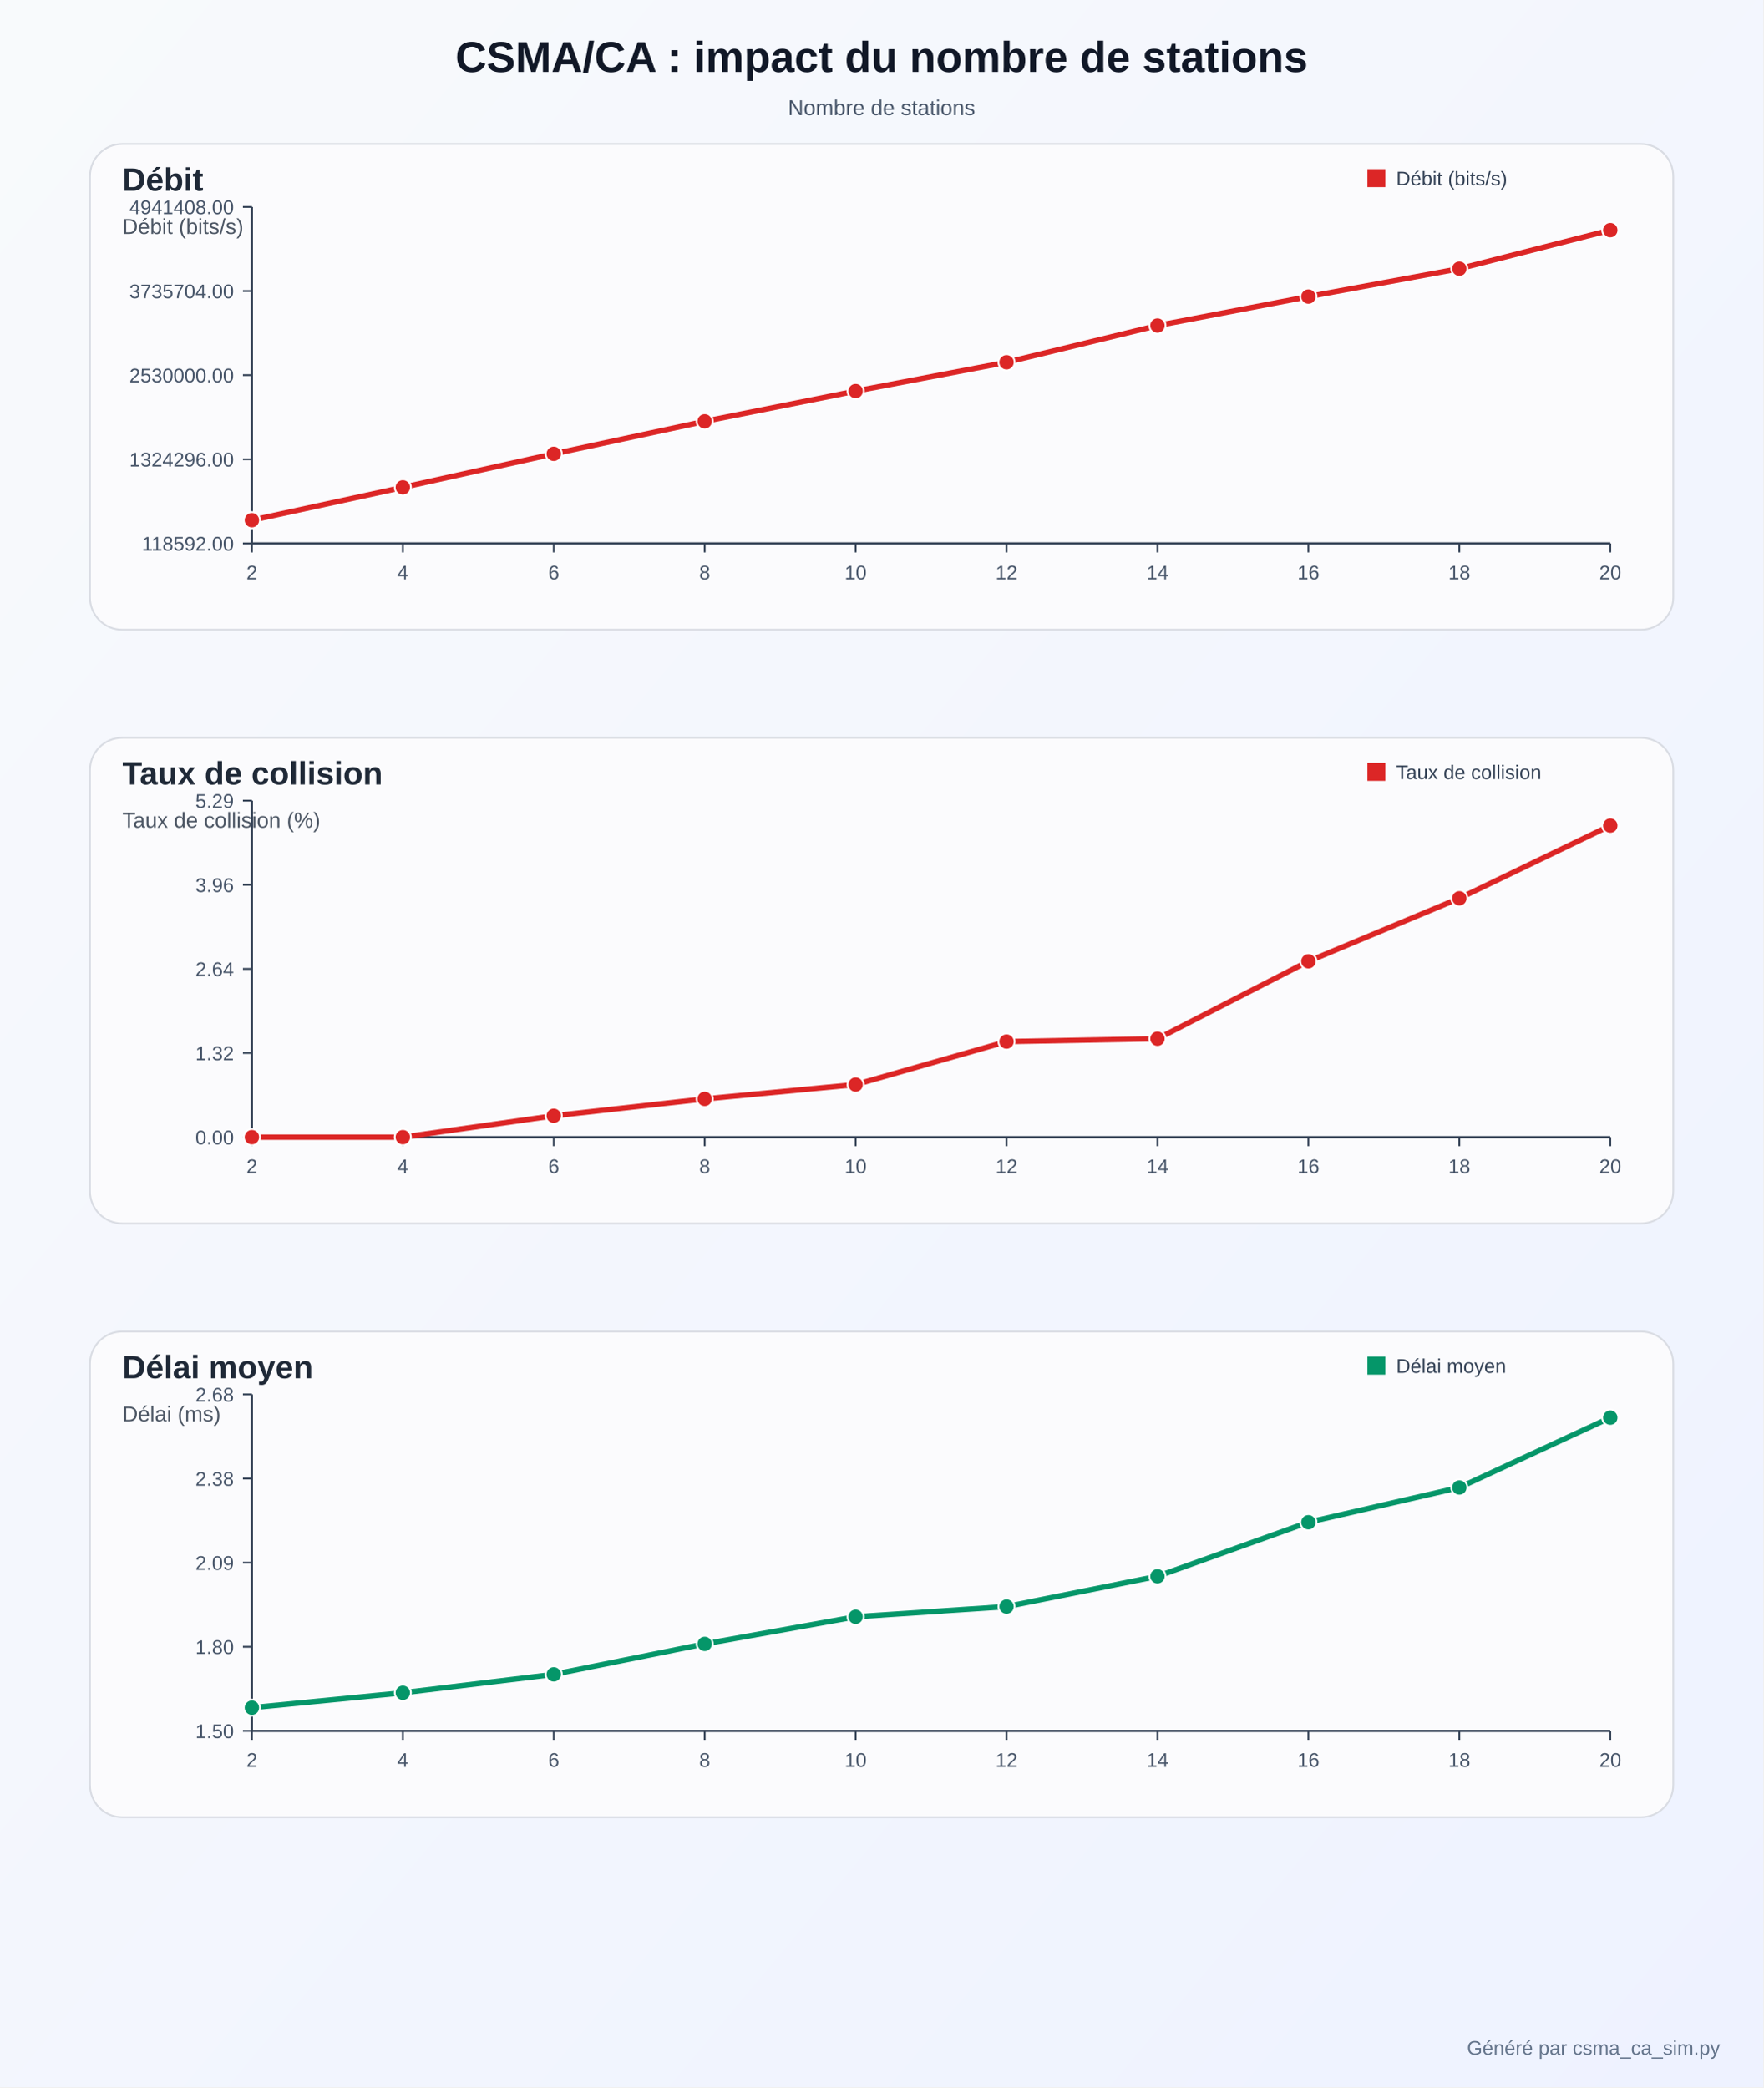
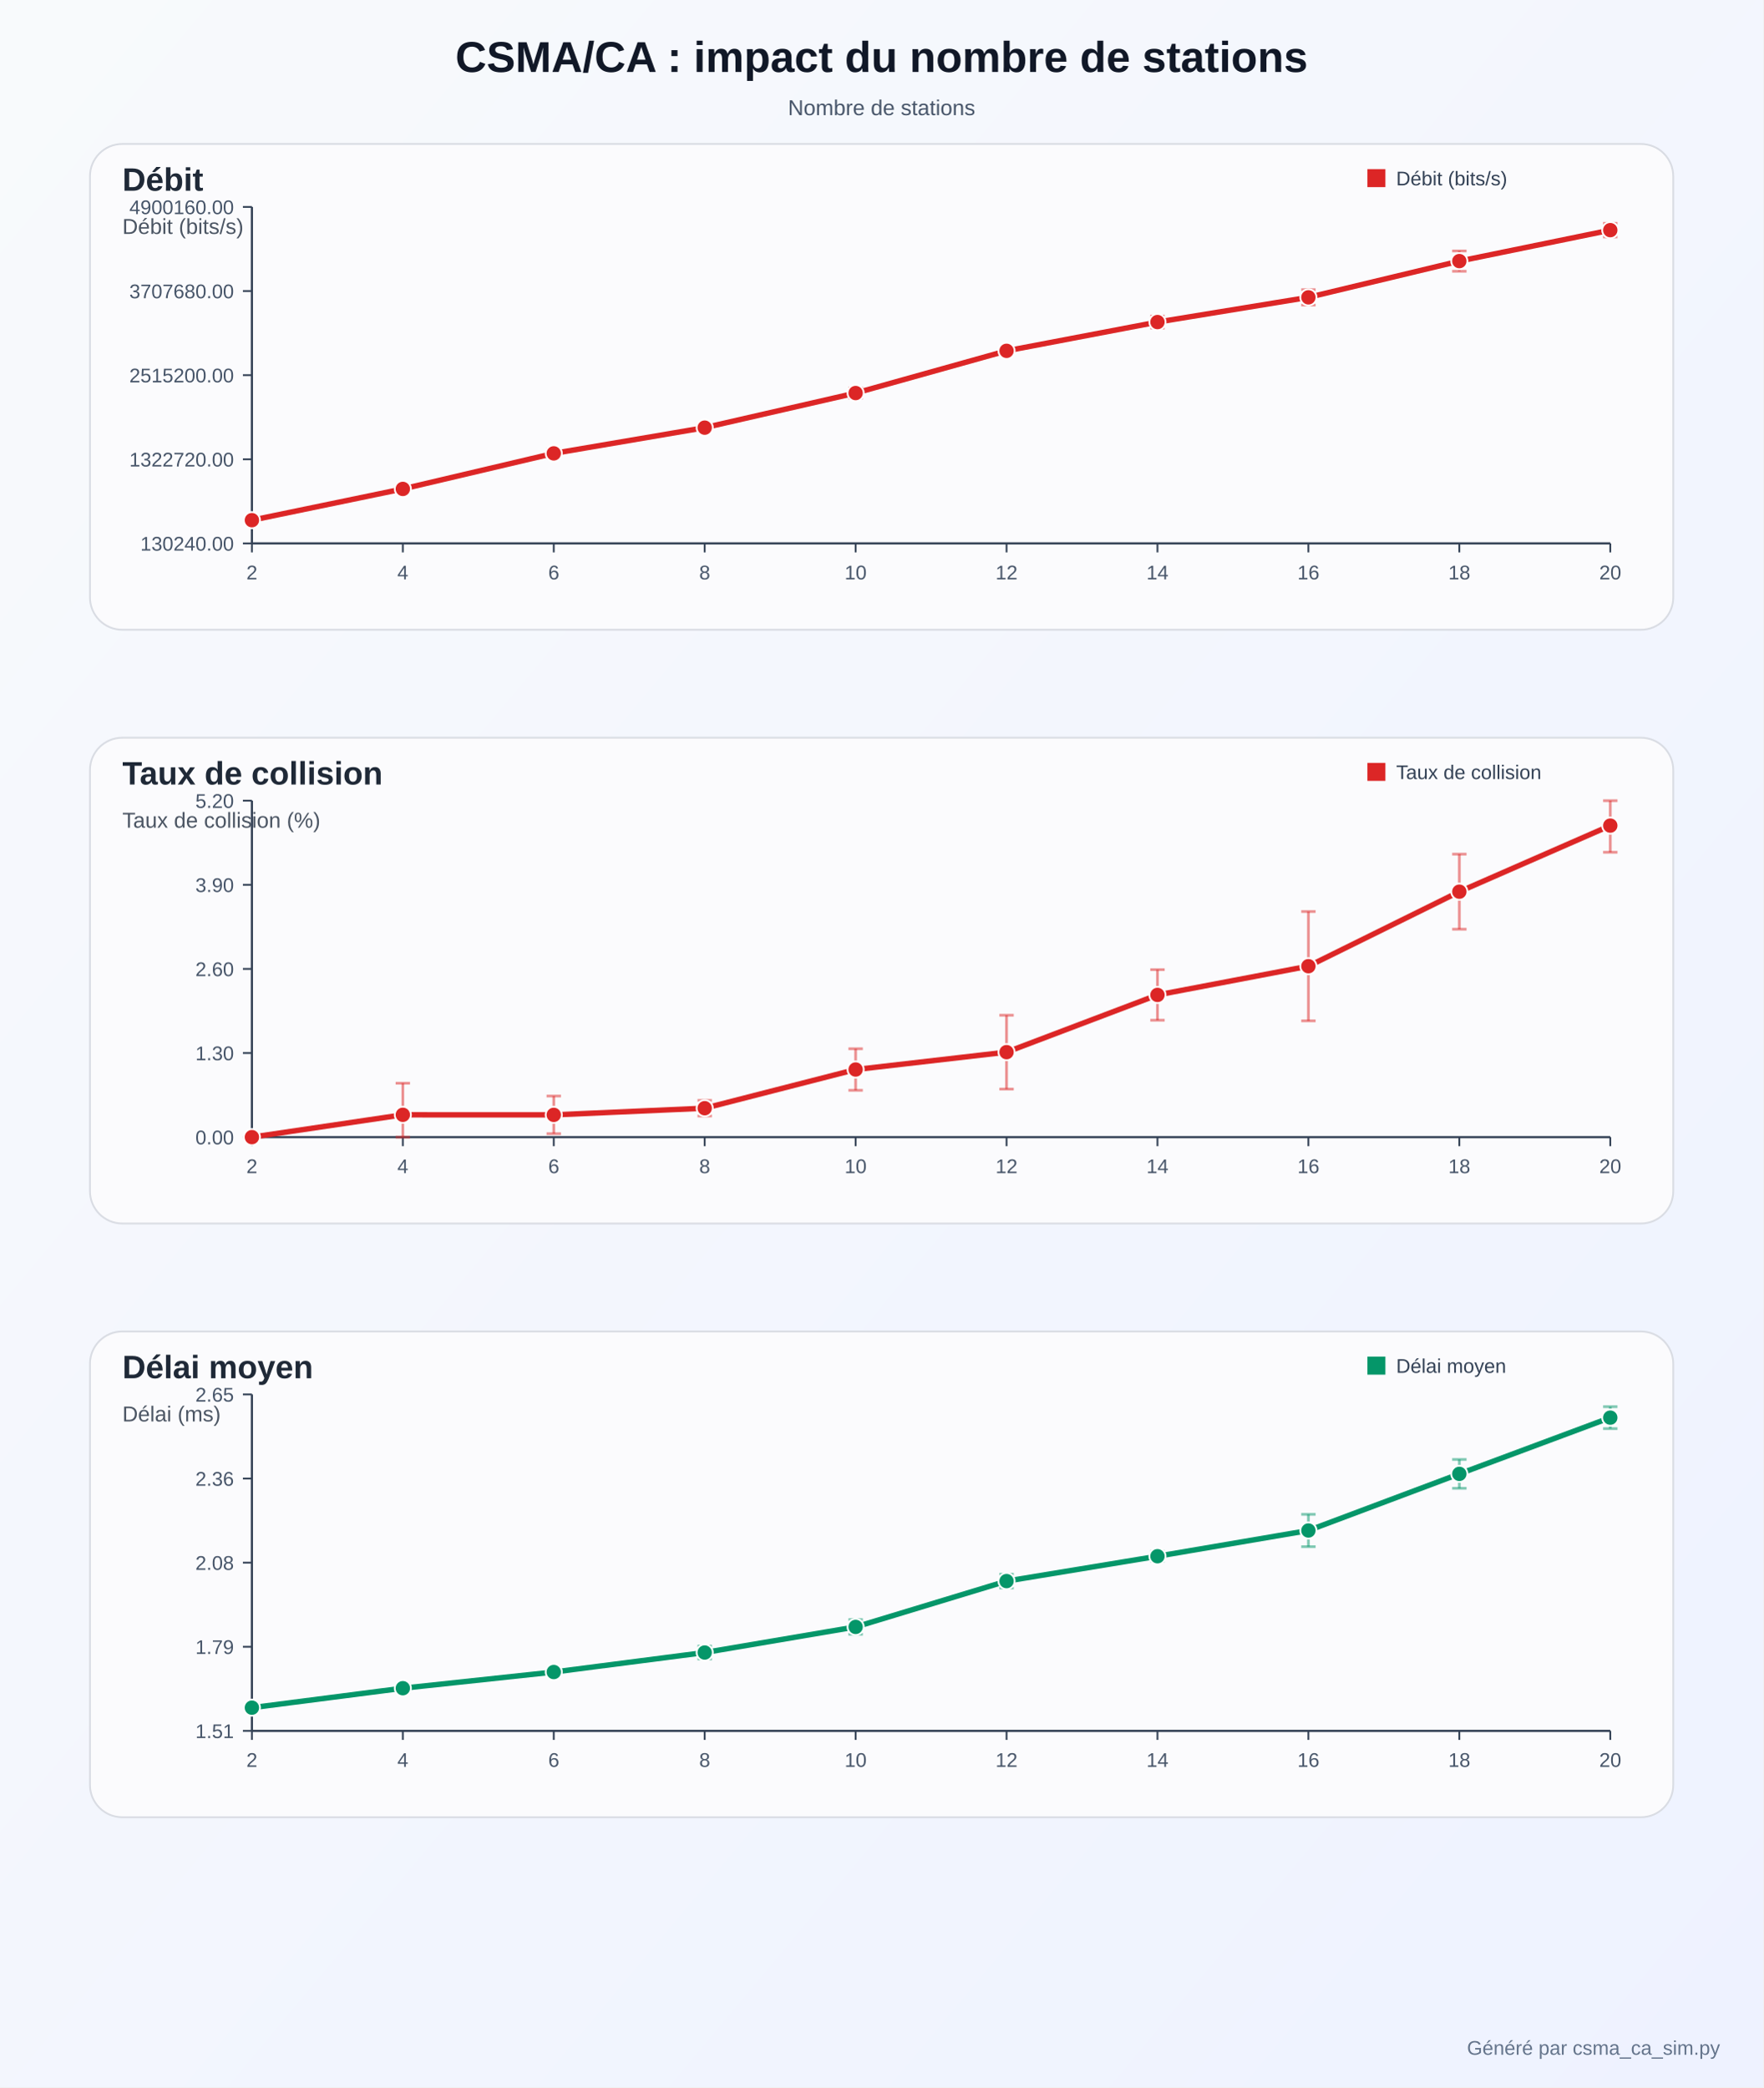
<svg xmlns="http://www.w3.org/2000/svg" width="980" height="1160" viewBox="0 0 980 1160">
  <defs>
    <linearGradient id="bg" x1="0" y1="0" x2="1" y2="1">
      <stop offset="0%" stop-color="#f8fafc" />
      <stop offset="100%" stop-color="#eef2ff" />
    </linearGradient>
  </defs>
  <rect width="100%" height="100%" fill="url(#bg)" />
  <text x="490.0" y="40" text-anchor="middle" font-family="Arial, Helvetica, sans-serif" font-size="24" font-weight="700" fill="#111827">CSMA/CA : impact du nombre de stations</text>
  <text x="490.0" y="64" text-anchor="middle" font-family="Arial, Helvetica, sans-serif" font-size="12" fill="#475569">Nombre de stations</text>
  <rect x="50" y="80" width="880" height="270" rx="18" fill="#fbfbfd" stroke="#d9dce3" />
  <text x="68" y="106" font-family="Arial, Helvetica, sans-serif" font-size="18" font-weight="700" fill="#1f2937">Débit</text>
  <text x="68" y="130" font-family="Arial, Helvetica, sans-serif" font-size="12" fill="#4b5563">Débit (bits/s)</text>
  <line x1="140" y1="302" x2="895" y2="302" stroke="#334155" stroke-width="1.2" />
  <line x1="140" y1="115" x2="140" y2="302" stroke="#334155" stroke-width="1.2" />
  <line x1="135" y1="302.0" x2="140" y2="302.0" stroke="#334155" stroke-width="1" />
-   <text x="130" y="306.0" text-anchor="end" font-family="Arial, Helvetica, sans-serif" font-size="11" fill="#475569">118592.00</text>
+   <text x="130" y="306.0" text-anchor="end" font-family="Arial, Helvetica, sans-serif" font-size="11" fill="#475569">130240.00</text>
  <line x1="135" y1="255.25" x2="140" y2="255.25" stroke="#334155" stroke-width="1" />
-   <text x="130" y="259.25" text-anchor="end" font-family="Arial, Helvetica, sans-serif" font-size="11" fill="#475569">1324296.00</text>
+   <text x="130" y="259.25" text-anchor="end" font-family="Arial, Helvetica, sans-serif" font-size="11" fill="#475569">1322720.00</text>
  <line x1="135" y1="208.5" x2="140" y2="208.5" stroke="#334155" stroke-width="1" />
-   <text x="130" y="212.5" text-anchor="end" font-family="Arial, Helvetica, sans-serif" font-size="11" fill="#475569">2530000.00</text>
+   <text x="130" y="212.5" text-anchor="end" font-family="Arial, Helvetica, sans-serif" font-size="11" fill="#475569">2515200.00</text>
  <line x1="135" y1="161.75" x2="140" y2="161.75" stroke="#334155" stroke-width="1" />
-   <text x="130" y="165.75" text-anchor="end" font-family="Arial, Helvetica, sans-serif" font-size="11" fill="#475569">3735704.00</text>
+   <text x="130" y="165.75" text-anchor="end" font-family="Arial, Helvetica, sans-serif" font-size="11" fill="#475569">3707680.00</text>
  <line x1="135" y1="115.0" x2="140" y2="115.0" stroke="#334155" stroke-width="1" />
-   <text x="130" y="119.0" text-anchor="end" font-family="Arial, Helvetica, sans-serif" font-size="11" fill="#475569">4941408.00</text>
+   <text x="130" y="119.0" text-anchor="end" font-family="Arial, Helvetica, sans-serif" font-size="11" fill="#475569">4900160.00</text>
  <line x1="140.0" y1="302" x2="140.0" y2="307" stroke="#334155" stroke-width="1" />
  <text x="140.0" y="322" text-anchor="middle" font-family="Arial, Helvetica, sans-serif" font-size="11" fill="#475569">2</text>
  <line x1="223.889" y1="302" x2="223.889" y2="307" stroke="#334155" stroke-width="1" />
  <text x="223.889" y="322" text-anchor="middle" font-family="Arial, Helvetica, sans-serif" font-size="11" fill="#475569">4</text>
  <line x1="307.778" y1="302" x2="307.778" y2="307" stroke="#334155" stroke-width="1" />
  <text x="307.778" y="322" text-anchor="middle" font-family="Arial, Helvetica, sans-serif" font-size="11" fill="#475569">6</text>
  <line x1="391.667" y1="302" x2="391.667" y2="307" stroke="#334155" stroke-width="1" />
  <text x="391.667" y="322" text-anchor="middle" font-family="Arial, Helvetica, sans-serif" font-size="11" fill="#475569">8</text>
  <line x1="475.556" y1="302" x2="475.556" y2="307" stroke="#334155" stroke-width="1" />
  <text x="475.556" y="322" text-anchor="middle" font-family="Arial, Helvetica, sans-serif" font-size="11" fill="#475569">10</text>
  <line x1="559.444" y1="302" x2="559.444" y2="307" stroke="#334155" stroke-width="1" />
  <text x="559.444" y="322" text-anchor="middle" font-family="Arial, Helvetica, sans-serif" font-size="11" fill="#475569">12</text>
  <line x1="643.333" y1="302" x2="643.333" y2="307" stroke="#334155" stroke-width="1" />
  <text x="643.333" y="322" text-anchor="middle" font-family="Arial, Helvetica, sans-serif" font-size="11" fill="#475569">14</text>
  <line x1="727.222" y1="302" x2="727.222" y2="307" stroke="#334155" stroke-width="1" />
  <text x="727.222" y="322" text-anchor="middle" font-family="Arial, Helvetica, sans-serif" font-size="11" fill="#475569">16</text>
  <line x1="811.111" y1="302" x2="811.111" y2="307" stroke="#334155" stroke-width="1" />
  <text x="811.111" y="322" text-anchor="middle" font-family="Arial, Helvetica, sans-serif" font-size="11" fill="#475569">18</text>
  <line x1="895.0" y1="302" x2="895.0" y2="307" stroke="#334155" stroke-width="1" />
  <text x="895.0" y="322" text-anchor="middle" font-family="Arial, Helvetica, sans-serif" font-size="11" fill="#475569">20</text>
-   <polyline fill="none" stroke="#dc2626" stroke-width="3" points="140.00,289.10 223.89,270.86 307.78,252.22 391.67,234.17 475.56,217.36 559.44,201.35 643.33,180.94 727.22,164.84 811.11,149.33 895.00,127.90" />
+   <polyline fill="none" stroke="#dc2626" stroke-width="3" points="140.00,289.10 223.89,271.73 307.78,251.97 391.67,237.67 475.56,218.44 559.44,194.98 643.33,178.99 727.22,165.25 811.11,145.11 895.00,127.90" />
+   <line x1="140.00" y1="288.68" x2="140.00" y2="289.53" stroke="#dc2626" stroke-width="1.5" opacity="0.5" />
+   <line x1="136.00" y1="288.68" x2="144.00" y2="288.68" stroke="#dc2626" stroke-width="1.5" opacity="0.5" />
+   <line x1="136.00" y1="289.53" x2="144.00" y2="289.53" stroke="#dc2626" stroke-width="1.5" opacity="0.5" />
+   <line x1="223.89" y1="271.32" x2="223.89" y2="272.13" stroke="#dc2626" stroke-width="1.5" opacity="0.5" />
+   <line x1="219.89" y1="271.32" x2="227.89" y2="271.32" stroke="#dc2626" stroke-width="1.5" opacity="0.5" />
+   <line x1="219.89" y1="272.13" x2="227.89" y2="272.13" stroke="#dc2626" stroke-width="1.5" opacity="0.5" />
+   <line x1="307.78" y1="249.55" x2="307.78" y2="254.38" stroke="#dc2626" stroke-width="1.5" opacity="0.5" />
+   <line x1="303.78" y1="249.55" x2="311.78" y2="249.55" stroke="#dc2626" stroke-width="1.5" opacity="0.5" />
+   <line x1="303.78" y1="254.38" x2="311.78" y2="254.38" stroke="#dc2626" stroke-width="1.5" opacity="0.5" />
+   <line x1="391.67" y1="236.43" x2="391.67" y2="238.90" stroke="#dc2626" stroke-width="1.5" opacity="0.5" />
+   <line x1="387.67" y1="236.43" x2="395.67" y2="236.43" stroke="#dc2626" stroke-width="1.5" opacity="0.5" />
+   <line x1="387.67" y1="238.90" x2="395.67" y2="238.90" stroke="#dc2626" stroke-width="1.5" opacity="0.5" />
+   <line x1="475.56" y1="215.63" x2="475.56" y2="221.26" stroke="#dc2626" stroke-width="1.5" opacity="0.5" />
+   <line x1="471.56" y1="215.63" x2="479.56" y2="215.63" stroke="#dc2626" stroke-width="1.5" opacity="0.5" />
+   <line x1="471.56" y1="221.26" x2="479.56" y2="221.26" stroke="#dc2626" stroke-width="1.5" opacity="0.5" />
+   <line x1="559.44" y1="193.11" x2="559.44" y2="196.86" stroke="#dc2626" stroke-width="1.5" opacity="0.5" />
+   <line x1="555.44" y1="193.11" x2="563.44" y2="193.11" stroke="#dc2626" stroke-width="1.5" opacity="0.5" />
+   <line x1="555.44" y1="196.86" x2="563.44" y2="196.86" stroke="#dc2626" stroke-width="1.5" opacity="0.5" />
+   <line x1="643.33" y1="175.64" x2="643.33" y2="182.33" stroke="#dc2626" stroke-width="1.5" opacity="0.5" />
+   <line x1="639.33" y1="175.64" x2="647.33" y2="175.64" stroke="#dc2626" stroke-width="1.5" opacity="0.5" />
+   <line x1="639.33" y1="182.33" x2="647.33" y2="182.33" stroke="#dc2626" stroke-width="1.5" opacity="0.5" />
+   <line x1="727.22" y1="160.98" x2="727.22" y2="169.52" stroke="#dc2626" stroke-width="1.5" opacity="0.5" />
+   <line x1="723.22" y1="160.98" x2="731.22" y2="160.98" stroke="#dc2626" stroke-width="1.5" opacity="0.5" />
+   <line x1="723.22" y1="169.52" x2="731.22" y2="169.52" stroke="#dc2626" stroke-width="1.5" opacity="0.5" />
+   <line x1="811.11" y1="139.47" x2="811.11" y2="150.76" stroke="#dc2626" stroke-width="1.5" opacity="0.5" />
+   <line x1="807.11" y1="139.47" x2="815.11" y2="139.47" stroke="#dc2626" stroke-width="1.5" opacity="0.5" />
+   <line x1="807.11" y1="150.76" x2="815.11" y2="150.76" stroke="#dc2626" stroke-width="1.5" opacity="0.5" />
+   <line x1="895.00" y1="124.10" x2="895.00" y2="131.69" stroke="#dc2626" stroke-width="1.5" opacity="0.5" />
+   <line x1="891.00" y1="124.10" x2="899.00" y2="124.10" stroke="#dc2626" stroke-width="1.5" opacity="0.5" />
+   <line x1="891.00" y1="131.69" x2="899.00" y2="131.69" stroke="#dc2626" stroke-width="1.5" opacity="0.5" />
  <circle cx="140.00" cy="289.10" r="4.5" fill="#dc2626" stroke="#ffffff" stroke-width="1" />
-   <circle cx="223.89" cy="270.86" r="4.5" fill="#dc2626" stroke="#ffffff" stroke-width="1" />
-   <circle cx="307.78" cy="252.22" r="4.5" fill="#dc2626" stroke="#ffffff" stroke-width="1" />
-   <circle cx="391.67" cy="234.17" r="4.5" fill="#dc2626" stroke="#ffffff" stroke-width="1" />
-   <circle cx="475.56" cy="217.36" r="4.5" fill="#dc2626" stroke="#ffffff" stroke-width="1" />
-   <circle cx="559.44" cy="201.35" r="4.5" fill="#dc2626" stroke="#ffffff" stroke-width="1" />
-   <circle cx="643.33" cy="180.94" r="4.5" fill="#dc2626" stroke="#ffffff" stroke-width="1" />
-   <circle cx="727.22" cy="164.84" r="4.5" fill="#dc2626" stroke="#ffffff" stroke-width="1" />
-   <circle cx="811.11" cy="149.33" r="4.5" fill="#dc2626" stroke="#ffffff" stroke-width="1" />
+   <circle cx="223.89" cy="271.73" r="4.5" fill="#dc2626" stroke="#ffffff" stroke-width="1" />
+   <circle cx="307.78" cy="251.97" r="4.5" fill="#dc2626" stroke="#ffffff" stroke-width="1" />
+   <circle cx="391.67" cy="237.67" r="4.5" fill="#dc2626" stroke="#ffffff" stroke-width="1" />
+   <circle cx="475.56" cy="218.44" r="4.5" fill="#dc2626" stroke="#ffffff" stroke-width="1" />
+   <circle cx="559.44" cy="194.98" r="4.5" fill="#dc2626" stroke="#ffffff" stroke-width="1" />
+   <circle cx="643.33" cy="178.99" r="4.5" fill="#dc2626" stroke="#ffffff" stroke-width="1" />
+   <circle cx="727.22" cy="165.25" r="4.5" fill="#dc2626" stroke="#ffffff" stroke-width="1" />
+   <circle cx="811.11" cy="145.11" r="4.5" fill="#dc2626" stroke="#ffffff" stroke-width="1" />
  <circle cx="895.00" cy="127.90" r="4.5" fill="#dc2626" stroke="#ffffff" stroke-width="1" />
  <rect x="760" y="94" width="10" height="10" fill="#dc2626" />
  <text x="776" y="103" font-family="Arial, Helvetica, sans-serif" font-size="11" fill="#334155">Débit (bits/s)</text>
  <rect x="50" y="410" width="880" height="270" rx="18" fill="#fbfbfd" stroke="#d9dce3" />
  <text x="68" y="436" font-family="Arial, Helvetica, sans-serif" font-size="18" font-weight="700" fill="#1f2937">Taux de collision</text>
  <text x="68" y="460" font-family="Arial, Helvetica, sans-serif" font-size="12" fill="#4b5563">Taux de collision (%)</text>
  <line x1="140" y1="632" x2="895" y2="632" stroke="#334155" stroke-width="1.2" />
  <line x1="140" y1="445" x2="140" y2="632" stroke="#334155" stroke-width="1.2" />
  <line x1="135" y1="632.0" x2="140" y2="632.0" stroke="#334155" stroke-width="1" />
  <text x="130" y="636.0" text-anchor="end" font-family="Arial, Helvetica, sans-serif" font-size="11" fill="#475569">0.00</text>
  <line x1="135" y1="585.25" x2="140" y2="585.25" stroke="#334155" stroke-width="1" />
-   <text x="130" y="589.25" text-anchor="end" font-family="Arial, Helvetica, sans-serif" font-size="11" fill="#475569">1.32</text>
+   <text x="130" y="589.25" text-anchor="end" font-family="Arial, Helvetica, sans-serif" font-size="11" fill="#475569">1.30</text>
  <line x1="135" y1="538.5" x2="140" y2="538.5" stroke="#334155" stroke-width="1" />
-   <text x="130" y="542.5" text-anchor="end" font-family="Arial, Helvetica, sans-serif" font-size="11" fill="#475569">2.64</text>
+   <text x="130" y="542.5" text-anchor="end" font-family="Arial, Helvetica, sans-serif" font-size="11" fill="#475569">2.60</text>
  <line x1="135" y1="491.75" x2="140" y2="491.75" stroke="#334155" stroke-width="1" />
-   <text x="130" y="495.75" text-anchor="end" font-family="Arial, Helvetica, sans-serif" font-size="11" fill="#475569">3.96</text>
+   <text x="130" y="495.75" text-anchor="end" font-family="Arial, Helvetica, sans-serif" font-size="11" fill="#475569">3.90</text>
  <line x1="135" y1="445.0" x2="140" y2="445.0" stroke="#334155" stroke-width="1" />
-   <text x="130" y="449.0" text-anchor="end" font-family="Arial, Helvetica, sans-serif" font-size="11" fill="#475569">5.29</text>
+   <text x="130" y="449.0" text-anchor="end" font-family="Arial, Helvetica, sans-serif" font-size="11" fill="#475569">5.20</text>
  <line x1="140.0" y1="632" x2="140.0" y2="637" stroke="#334155" stroke-width="1" />
  <text x="140.0" y="652" text-anchor="middle" font-family="Arial, Helvetica, sans-serif" font-size="11" fill="#475569">2</text>
  <line x1="223.889" y1="632" x2="223.889" y2="637" stroke="#334155" stroke-width="1" />
  <text x="223.889" y="652" text-anchor="middle" font-family="Arial, Helvetica, sans-serif" font-size="11" fill="#475569">4</text>
  <line x1="307.778" y1="632" x2="307.778" y2="637" stroke="#334155" stroke-width="1" />
  <text x="307.778" y="652" text-anchor="middle" font-family="Arial, Helvetica, sans-serif" font-size="11" fill="#475569">6</text>
  <line x1="391.667" y1="632" x2="391.667" y2="637" stroke="#334155" stroke-width="1" />
  <text x="391.667" y="652" text-anchor="middle" font-family="Arial, Helvetica, sans-serif" font-size="11" fill="#475569">8</text>
  <line x1="475.556" y1="632" x2="475.556" y2="637" stroke="#334155" stroke-width="1" />
  <text x="475.556" y="652" text-anchor="middle" font-family="Arial, Helvetica, sans-serif" font-size="11" fill="#475569">10</text>
  <line x1="559.444" y1="632" x2="559.444" y2="637" stroke="#334155" stroke-width="1" />
  <text x="559.444" y="652" text-anchor="middle" font-family="Arial, Helvetica, sans-serif" font-size="11" fill="#475569">12</text>
  <line x1="643.333" y1="632" x2="643.333" y2="637" stroke="#334155" stroke-width="1" />
  <text x="643.333" y="652" text-anchor="middle" font-family="Arial, Helvetica, sans-serif" font-size="11" fill="#475569">14</text>
  <line x1="727.222" y1="632" x2="727.222" y2="637" stroke="#334155" stroke-width="1" />
  <text x="727.222" y="652" text-anchor="middle" font-family="Arial, Helvetica, sans-serif" font-size="11" fill="#475569">16</text>
  <line x1="811.111" y1="632" x2="811.111" y2="637" stroke="#334155" stroke-width="1" />
  <text x="811.111" y="652" text-anchor="middle" font-family="Arial, Helvetica, sans-serif" font-size="11" fill="#475569">18</text>
  <line x1="895.0" y1="632" x2="895.0" y2="637" stroke="#334155" stroke-width="1" />
  <text x="895.0" y="652" text-anchor="middle" font-family="Arial, Helvetica, sans-serif" font-size="11" fill="#475569">20</text>
-   <polyline fill="none" stroke="#dc2626" stroke-width="3" points="140.00,632.00 223.89,632.00 307.78,620.13 391.67,610.75 475.56,602.79 559.44,578.89 643.33,577.30 727.22,534.26 811.11,499.26 895.00,458.85" />
+   <polyline fill="none" stroke="#dc2626" stroke-width="3" points="140.00,632.00 223.89,619.59 307.78,619.62 391.67,615.92 475.56,594.42 559.44,584.76 643.33,552.96 727.22,536.99 811.11,495.57 895.00,458.85" />
+   <line x1="223.89" y1="602.03" x2="223.89" y2="632.00" stroke="#dc2626" stroke-width="1.5" opacity="0.5" />
+   <line x1="219.89" y1="602.03" x2="227.89" y2="602.03" stroke="#dc2626" stroke-width="1.5" opacity="0.5" />
+   <line x1="219.89" y1="632.00" x2="227.89" y2="632.00" stroke="#dc2626" stroke-width="1.5" opacity="0.5" />
+   <line x1="307.78" y1="609.16" x2="307.78" y2="630.08" stroke="#dc2626" stroke-width="1.5" opacity="0.5" />
+   <line x1="303.78" y1="609.16" x2="311.78" y2="609.16" stroke="#dc2626" stroke-width="1.5" opacity="0.5" />
+   <line x1="303.78" y1="630.08" x2="311.78" y2="630.08" stroke="#dc2626" stroke-width="1.5" opacity="0.5" />
+   <line x1="391.67" y1="611.57" x2="391.67" y2="620.26" stroke="#dc2626" stroke-width="1.5" opacity="0.5" />
+   <line x1="387.67" y1="611.57" x2="395.67" y2="611.57" stroke="#dc2626" stroke-width="1.5" opacity="0.5" />
+   <line x1="387.67" y1="620.26" x2="395.67" y2="620.26" stroke="#dc2626" stroke-width="1.5" opacity="0.5" />
+   <line x1="475.56" y1="582.87" x2="475.56" y2="605.97" stroke="#dc2626" stroke-width="1.5" opacity="0.5" />
+   <line x1="471.56" y1="582.87" x2="479.56" y2="582.87" stroke="#dc2626" stroke-width="1.5" opacity="0.5" />
+   <line x1="471.56" y1="605.97" x2="479.56" y2="605.97" stroke="#dc2626" stroke-width="1.5" opacity="0.5" />
+   <line x1="559.44" y1="564.24" x2="559.44" y2="605.29" stroke="#dc2626" stroke-width="1.5" opacity="0.5" />
+   <line x1="555.44" y1="564.24" x2="563.44" y2="564.24" stroke="#dc2626" stroke-width="1.5" opacity="0.5" />
+   <line x1="555.44" y1="605.29" x2="563.44" y2="605.29" stroke="#dc2626" stroke-width="1.5" opacity="0.5" />
+   <line x1="643.33" y1="538.91" x2="643.33" y2="567.01" stroke="#dc2626" stroke-width="1.5" opacity="0.5" />
+   <line x1="639.33" y1="538.91" x2="647.33" y2="538.91" stroke="#dc2626" stroke-width="1.5" opacity="0.5" />
+   <line x1="639.33" y1="567.01" x2="647.33" y2="567.01" stroke="#dc2626" stroke-width="1.5" opacity="0.5" />
+   <line x1="727.22" y1="506.61" x2="727.22" y2="567.37" stroke="#dc2626" stroke-width="1.5" opacity="0.5" />
+   <line x1="723.22" y1="506.61" x2="731.22" y2="506.61" stroke="#dc2626" stroke-width="1.5" opacity="0.5" />
+   <line x1="723.22" y1="567.37" x2="731.22" y2="567.37" stroke="#dc2626" stroke-width="1.5" opacity="0.5" />
+   <line x1="811.11" y1="474.71" x2="811.11" y2="516.43" stroke="#dc2626" stroke-width="1.5" opacity="0.5" />
+   <line x1="807.11" y1="474.71" x2="815.11" y2="474.71" stroke="#dc2626" stroke-width="1.5" opacity="0.5" />
+   <line x1="807.11" y1="516.43" x2="815.11" y2="516.43" stroke="#dc2626" stroke-width="1.5" opacity="0.5" />
+   <line x1="895.00" y1="445.00" x2="895.00" y2="473.67" stroke="#dc2626" stroke-width="1.5" opacity="0.5" />
+   <line x1="891.00" y1="445.00" x2="899.00" y2="445.00" stroke="#dc2626" stroke-width="1.5" opacity="0.5" />
+   <line x1="891.00" y1="473.67" x2="899.00" y2="473.67" stroke="#dc2626" stroke-width="1.5" opacity="0.5" />
  <circle cx="140.00" cy="632.00" r="4.5" fill="#dc2626" stroke="#ffffff" stroke-width="1" />
-   <circle cx="223.89" cy="632.00" r="4.5" fill="#dc2626" stroke="#ffffff" stroke-width="1" />
-   <circle cx="307.78" cy="620.13" r="4.5" fill="#dc2626" stroke="#ffffff" stroke-width="1" />
-   <circle cx="391.67" cy="610.75" r="4.5" fill="#dc2626" stroke="#ffffff" stroke-width="1" />
-   <circle cx="475.56" cy="602.79" r="4.5" fill="#dc2626" stroke="#ffffff" stroke-width="1" />
-   <circle cx="559.44" cy="578.89" r="4.5" fill="#dc2626" stroke="#ffffff" stroke-width="1" />
-   <circle cx="643.33" cy="577.30" r="4.5" fill="#dc2626" stroke="#ffffff" stroke-width="1" />
-   <circle cx="727.22" cy="534.26" r="4.5" fill="#dc2626" stroke="#ffffff" stroke-width="1" />
-   <circle cx="811.11" cy="499.26" r="4.5" fill="#dc2626" stroke="#ffffff" stroke-width="1" />
+   <circle cx="223.89" cy="619.59" r="4.5" fill="#dc2626" stroke="#ffffff" stroke-width="1" />
+   <circle cx="307.78" cy="619.62" r="4.5" fill="#dc2626" stroke="#ffffff" stroke-width="1" />
+   <circle cx="391.67" cy="615.92" r="4.5" fill="#dc2626" stroke="#ffffff" stroke-width="1" />
+   <circle cx="475.56" cy="594.42" r="4.5" fill="#dc2626" stroke="#ffffff" stroke-width="1" />
+   <circle cx="559.44" cy="584.76" r="4.5" fill="#dc2626" stroke="#ffffff" stroke-width="1" />
+   <circle cx="643.33" cy="552.96" r="4.5" fill="#dc2626" stroke="#ffffff" stroke-width="1" />
+   <circle cx="727.22" cy="536.99" r="4.5" fill="#dc2626" stroke="#ffffff" stroke-width="1" />
+   <circle cx="811.11" cy="495.57" r="4.5" fill="#dc2626" stroke="#ffffff" stroke-width="1" />
  <circle cx="895.00" cy="458.85" r="4.5" fill="#dc2626" stroke="#ffffff" stroke-width="1" />
  <rect x="760" y="424" width="10" height="10" fill="#dc2626" />
  <text x="776" y="433" font-family="Arial, Helvetica, sans-serif" font-size="11" fill="#334155">Taux de collision</text>
  <rect x="50" y="740" width="880" height="270" rx="18" fill="#fbfbfd" stroke="#d9dce3" />
  <text x="68" y="766" font-family="Arial, Helvetica, sans-serif" font-size="18" font-weight="700" fill="#1f2937">Délai moyen</text>
  <text x="68" y="790" font-family="Arial, Helvetica, sans-serif" font-size="12" fill="#4b5563">Délai (ms)</text>
  <line x1="140" y1="962" x2="895" y2="962" stroke="#334155" stroke-width="1.2" />
  <line x1="140" y1="775" x2="140" y2="962" stroke="#334155" stroke-width="1.2" />
  <line x1="135" y1="962.0" x2="140" y2="962.0" stroke="#334155" stroke-width="1" />
-   <text x="130" y="966.0" text-anchor="end" font-family="Arial, Helvetica, sans-serif" font-size="11" fill="#475569">1.50</text>
+   <text x="130" y="966.0" text-anchor="end" font-family="Arial, Helvetica, sans-serif" font-size="11" fill="#475569">1.51</text>
  <line x1="135" y1="915.25" x2="140" y2="915.25" stroke="#334155" stroke-width="1" />
-   <text x="130" y="919.25" text-anchor="end" font-family="Arial, Helvetica, sans-serif" font-size="11" fill="#475569">1.80</text>
+   <text x="130" y="919.25" text-anchor="end" font-family="Arial, Helvetica, sans-serif" font-size="11" fill="#475569">1.79</text>
  <line x1="135" y1="868.5" x2="140" y2="868.5" stroke="#334155" stroke-width="1" />
-   <text x="130" y="872.5" text-anchor="end" font-family="Arial, Helvetica, sans-serif" font-size="11" fill="#475569">2.09</text>
+   <text x="130" y="872.5" text-anchor="end" font-family="Arial, Helvetica, sans-serif" font-size="11" fill="#475569">2.08</text>
  <line x1="135" y1="821.75" x2="140" y2="821.75" stroke="#334155" stroke-width="1" />
-   <text x="130" y="825.75" text-anchor="end" font-family="Arial, Helvetica, sans-serif" font-size="11" fill="#475569">2.38</text>
+   <text x="130" y="825.75" text-anchor="end" font-family="Arial, Helvetica, sans-serif" font-size="11" fill="#475569">2.36</text>
  <line x1="135" y1="775.0" x2="140" y2="775.0" stroke="#334155" stroke-width="1" />
-   <text x="130" y="779.0" text-anchor="end" font-family="Arial, Helvetica, sans-serif" font-size="11" fill="#475569">2.68</text>
+   <text x="130" y="779.0" text-anchor="end" font-family="Arial, Helvetica, sans-serif" font-size="11" fill="#475569">2.65</text>
  <line x1="140.0" y1="962" x2="140.0" y2="967" stroke="#334155" stroke-width="1" />
  <text x="140.0" y="982" text-anchor="middle" font-family="Arial, Helvetica, sans-serif" font-size="11" fill="#475569">2</text>
  <line x1="223.889" y1="962" x2="223.889" y2="967" stroke="#334155" stroke-width="1" />
  <text x="223.889" y="982" text-anchor="middle" font-family="Arial, Helvetica, sans-serif" font-size="11" fill="#475569">4</text>
  <line x1="307.778" y1="962" x2="307.778" y2="967" stroke="#334155" stroke-width="1" />
  <text x="307.778" y="982" text-anchor="middle" font-family="Arial, Helvetica, sans-serif" font-size="11" fill="#475569">6</text>
  <line x1="391.667" y1="962" x2="391.667" y2="967" stroke="#334155" stroke-width="1" />
  <text x="391.667" y="982" text-anchor="middle" font-family="Arial, Helvetica, sans-serif" font-size="11" fill="#475569">8</text>
  <line x1="475.556" y1="962" x2="475.556" y2="967" stroke="#334155" stroke-width="1" />
  <text x="475.556" y="982" text-anchor="middle" font-family="Arial, Helvetica, sans-serif" font-size="11" fill="#475569">10</text>
  <line x1="559.444" y1="962" x2="559.444" y2="967" stroke="#334155" stroke-width="1" />
  <text x="559.444" y="982" text-anchor="middle" font-family="Arial, Helvetica, sans-serif" font-size="11" fill="#475569">12</text>
  <line x1="643.333" y1="962" x2="643.333" y2="967" stroke="#334155" stroke-width="1" />
  <text x="643.333" y="982" text-anchor="middle" font-family="Arial, Helvetica, sans-serif" font-size="11" fill="#475569">14</text>
  <line x1="727.222" y1="962" x2="727.222" y2="967" stroke="#334155" stroke-width="1" />
  <text x="727.222" y="982" text-anchor="middle" font-family="Arial, Helvetica, sans-serif" font-size="11" fill="#475569">16</text>
  <line x1="811.111" y1="962" x2="811.111" y2="967" stroke="#334155" stroke-width="1" />
  <text x="811.111" y="982" text-anchor="middle" font-family="Arial, Helvetica, sans-serif" font-size="11" fill="#475569">18</text>
  <line x1="895.0" y1="962" x2="895.0" y2="967" stroke="#334155" stroke-width="1" />
  <text x="895.0" y="982" text-anchor="middle" font-family="Arial, Helvetica, sans-serif" font-size="11" fill="#475569">20</text>
-   <polyline fill="none" stroke="#059669" stroke-width="3" points="140.00,949.10 223.89,940.82 307.78,930.59 391.67,913.65 475.56,898.58 559.44,892.91 643.33,876.08 727.22,846.03 811.11,826.73 895.00,787.90" />
+   <polyline fill="none" stroke="#059669" stroke-width="3" points="140.00,949.10 223.89,938.28 307.78,929.29 391.67,918.45 475.56,904.22 559.44,878.75 643.33,864.93 727.22,850.63 811.11,819.15 895.00,787.90" />
+   <line x1="140.00" y1="947.09" x2="140.00" y2="951.11" stroke="#059669" stroke-width="1.5" opacity="0.5" />
+   <line x1="136.00" y1="947.09" x2="144.00" y2="947.09" stroke="#059669" stroke-width="1.5" opacity="0.5" />
+   <line x1="136.00" y1="951.11" x2="144.00" y2="951.11" stroke="#059669" stroke-width="1.5" opacity="0.5" />
+   <line x1="223.89" y1="936.08" x2="223.89" y2="940.48" stroke="#059669" stroke-width="1.5" opacity="0.5" />
+   <line x1="219.89" y1="936.08" x2="227.89" y2="936.08" stroke="#059669" stroke-width="1.5" opacity="0.5" />
+   <line x1="219.89" y1="940.48" x2="227.89" y2="940.48" stroke="#059669" stroke-width="1.5" opacity="0.5" />
+   <line x1="307.78" y1="927.26" x2="307.78" y2="931.32" stroke="#059669" stroke-width="1.5" opacity="0.5" />
+   <line x1="303.78" y1="927.26" x2="311.78" y2="927.26" stroke="#059669" stroke-width="1.5" opacity="0.5" />
+   <line x1="303.78" y1="931.32" x2="311.78" y2="931.32" stroke="#059669" stroke-width="1.5" opacity="0.5" />
+   <line x1="391.67" y1="914.85" x2="391.67" y2="922.05" stroke="#059669" stroke-width="1.5" opacity="0.5" />
+   <line x1="387.67" y1="914.85" x2="395.67" y2="914.85" stroke="#059669" stroke-width="1.5" opacity="0.5" />
+   <line x1="387.67" y1="922.05" x2="395.67" y2="922.05" stroke="#059669" stroke-width="1.5" opacity="0.5" />
+   <line x1="475.56" y1="900.13" x2="475.56" y2="908.32" stroke="#059669" stroke-width="1.5" opacity="0.5" />
+   <line x1="471.56" y1="900.13" x2="479.56" y2="900.13" stroke="#059669" stroke-width="1.5" opacity="0.5" />
+   <line x1="471.56" y1="908.32" x2="479.56" y2="908.32" stroke="#059669" stroke-width="1.5" opacity="0.5" />
+   <line x1="559.44" y1="874.90" x2="559.44" y2="882.59" stroke="#059669" stroke-width="1.5" opacity="0.5" />
+   <line x1="555.44" y1="874.90" x2="563.44" y2="874.90" stroke="#059669" stroke-width="1.5" opacity="0.5" />
+   <line x1="555.44" y1="882.59" x2="563.44" y2="882.59" stroke="#059669" stroke-width="1.5" opacity="0.5" />
+   <line x1="643.33" y1="862.23" x2="643.33" y2="867.64" stroke="#059669" stroke-width="1.5" opacity="0.5" />
+   <line x1="639.33" y1="862.23" x2="647.33" y2="862.23" stroke="#059669" stroke-width="1.5" opacity="0.5" />
+   <line x1="639.33" y1="867.64" x2="647.33" y2="867.64" stroke="#059669" stroke-width="1.5" opacity="0.5" />
+   <line x1="727.22" y1="841.64" x2="727.22" y2="859.62" stroke="#059669" stroke-width="1.5" opacity="0.5" />
+   <line x1="723.22" y1="841.64" x2="731.22" y2="841.64" stroke="#059669" stroke-width="1.5" opacity="0.5" />
+   <line x1="723.22" y1="859.62" x2="731.22" y2="859.62" stroke="#059669" stroke-width="1.5" opacity="0.5" />
+   <line x1="811.11" y1="811.14" x2="811.11" y2="827.17" stroke="#059669" stroke-width="1.5" opacity="0.5" />
+   <line x1="807.11" y1="811.14" x2="815.11" y2="811.14" stroke="#059669" stroke-width="1.5" opacity="0.5" />
+   <line x1="807.11" y1="827.17" x2="815.11" y2="827.17" stroke="#059669" stroke-width="1.5" opacity="0.5" />
+   <line x1="895.00" y1="781.81" x2="895.00" y2="793.99" stroke="#059669" stroke-width="1.5" opacity="0.5" />
+   <line x1="891.00" y1="781.81" x2="899.00" y2="781.81" stroke="#059669" stroke-width="1.5" opacity="0.5" />
+   <line x1="891.00" y1="793.99" x2="899.00" y2="793.99" stroke="#059669" stroke-width="1.5" opacity="0.5" />
  <circle cx="140.00" cy="949.10" r="4.5" fill="#059669" stroke="#ffffff" stroke-width="1" />
-   <circle cx="223.89" cy="940.82" r="4.5" fill="#059669" stroke="#ffffff" stroke-width="1" />
-   <circle cx="307.78" cy="930.59" r="4.5" fill="#059669" stroke="#ffffff" stroke-width="1" />
-   <circle cx="391.67" cy="913.65" r="4.5" fill="#059669" stroke="#ffffff" stroke-width="1" />
-   <circle cx="475.56" cy="898.58" r="4.5" fill="#059669" stroke="#ffffff" stroke-width="1" />
-   <circle cx="559.44" cy="892.91" r="4.5" fill="#059669" stroke="#ffffff" stroke-width="1" />
-   <circle cx="643.33" cy="876.08" r="4.5" fill="#059669" stroke="#ffffff" stroke-width="1" />
-   <circle cx="727.22" cy="846.03" r="4.5" fill="#059669" stroke="#ffffff" stroke-width="1" />
-   <circle cx="811.11" cy="826.73" r="4.5" fill="#059669" stroke="#ffffff" stroke-width="1" />
+   <circle cx="223.89" cy="938.28" r="4.5" fill="#059669" stroke="#ffffff" stroke-width="1" />
+   <circle cx="307.78" cy="929.29" r="4.5" fill="#059669" stroke="#ffffff" stroke-width="1" />
+   <circle cx="391.67" cy="918.45" r="4.5" fill="#059669" stroke="#ffffff" stroke-width="1" />
+   <circle cx="475.56" cy="904.22" r="4.5" fill="#059669" stroke="#ffffff" stroke-width="1" />
+   <circle cx="559.44" cy="878.75" r="4.5" fill="#059669" stroke="#ffffff" stroke-width="1" />
+   <circle cx="643.33" cy="864.93" r="4.5" fill="#059669" stroke="#ffffff" stroke-width="1" />
+   <circle cx="727.22" cy="850.63" r="4.5" fill="#059669" stroke="#ffffff" stroke-width="1" />
+   <circle cx="811.11" cy="819.15" r="4.5" fill="#059669" stroke="#ffffff" stroke-width="1" />
  <circle cx="895.00" cy="787.90" r="4.5" fill="#059669" stroke="#ffffff" stroke-width="1" />
  <rect x="760" y="754" width="10" height="10" fill="#059669" />
  <text x="776" y="763" font-family="Arial, Helvetica, sans-serif" font-size="11" fill="#334155">Délai moyen</text>
  <text x="956" y="1142" text-anchor="end" font-family="Arial, Helvetica, sans-serif" font-size="11" fill="#64748b">Généré par csma_ca_sim.py</text>
</svg>
